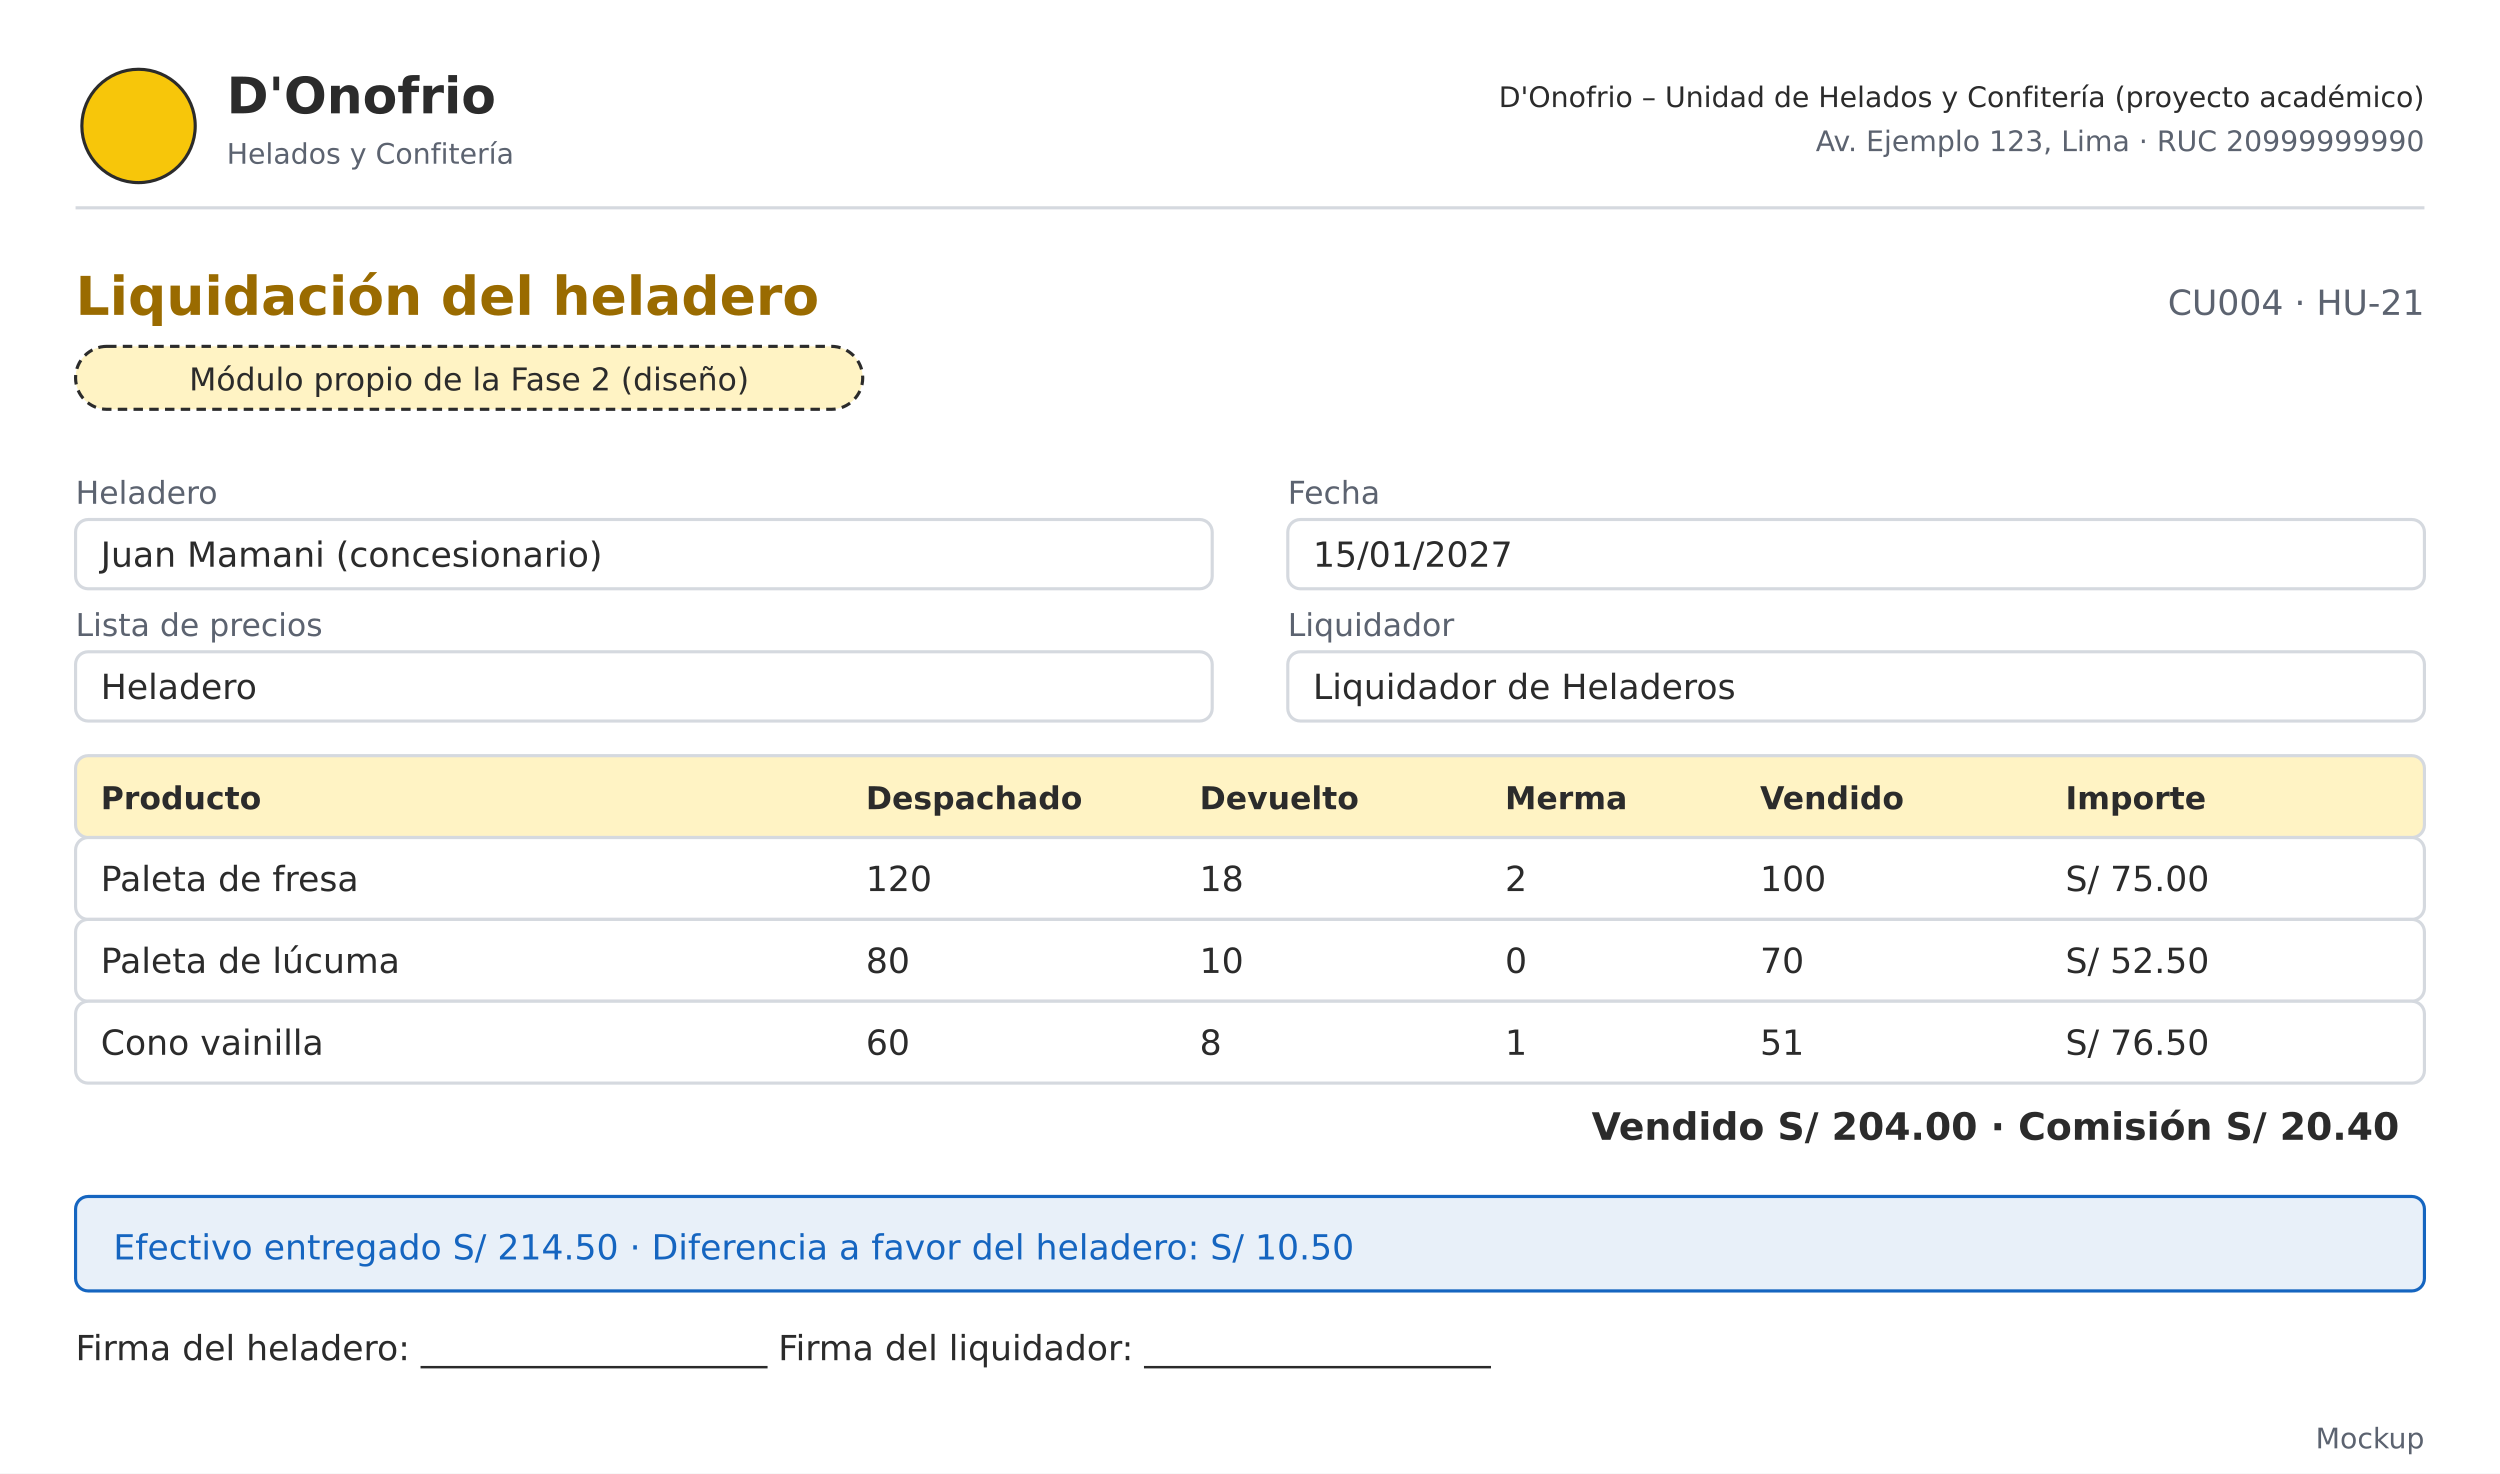
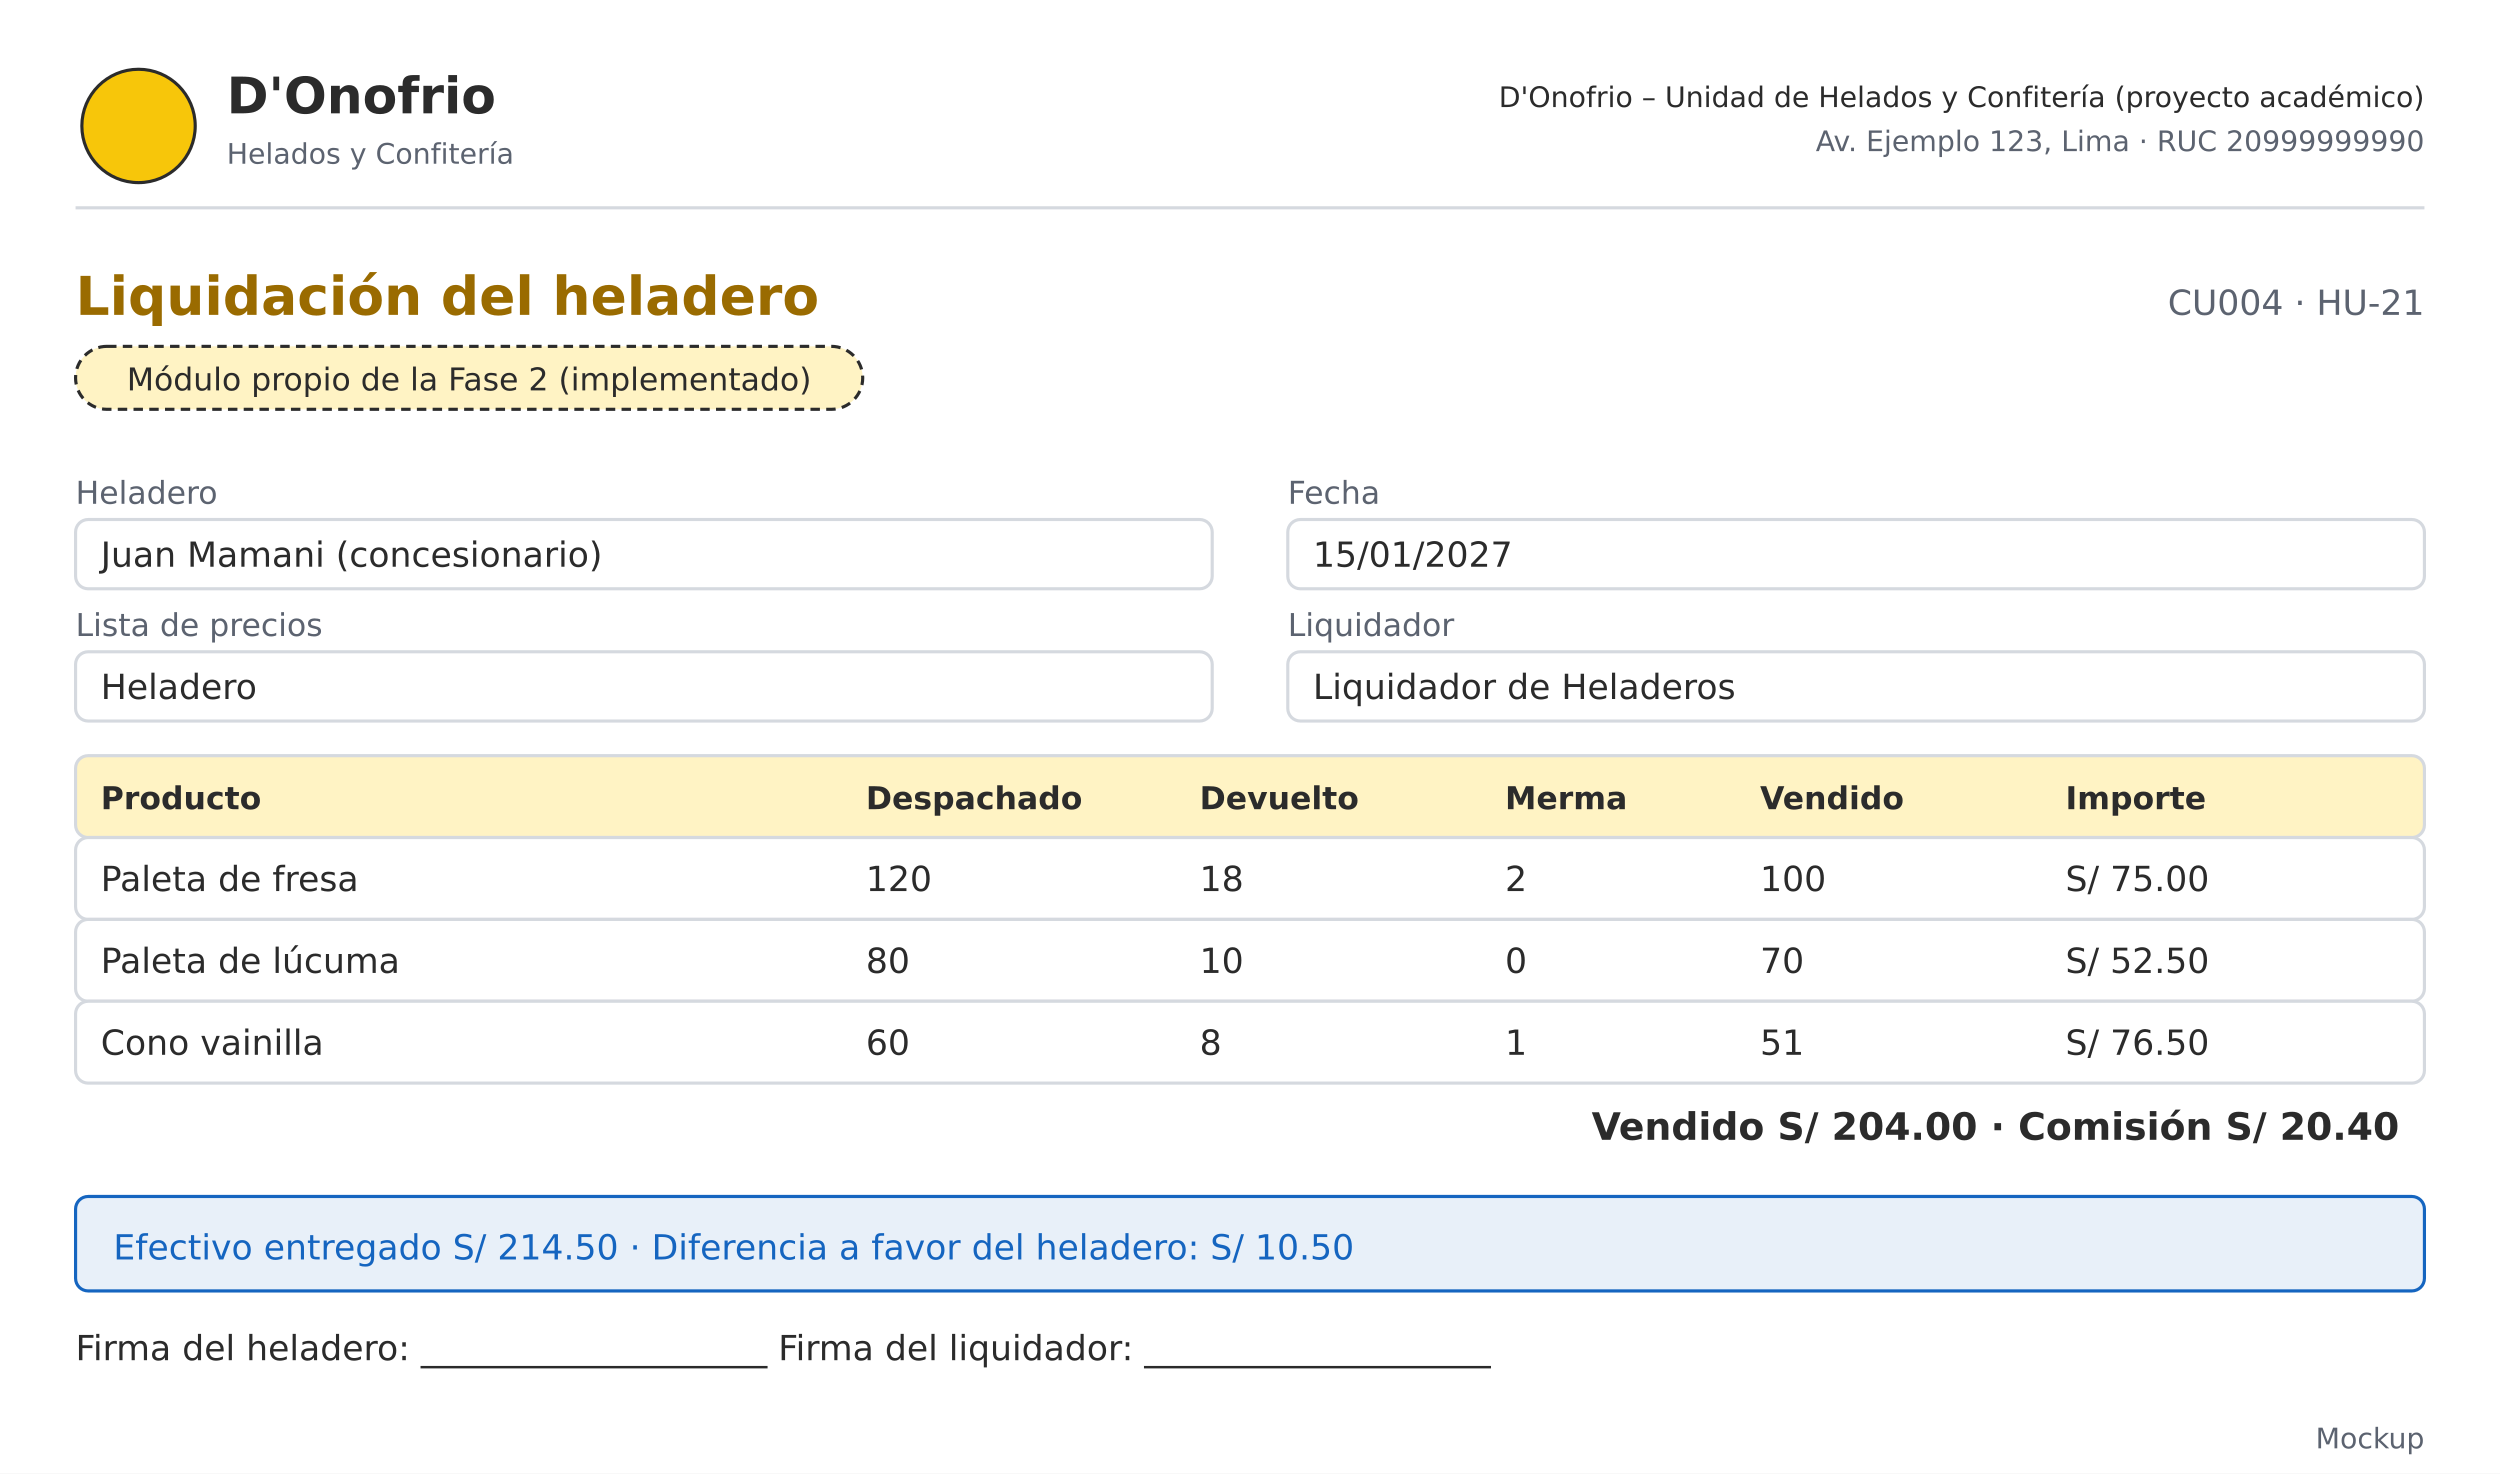
<svg xmlns="http://www.w3.org/2000/svg" width="794" height="468" viewBox="0 0 794 468" font-family="'DejaVu Sans', Arial, sans-serif">
  <rect width="794" height="468" fill="#FFFFFF" />
  <circle cx="44" cy="40" r="18" fill="#F7C60A" stroke="#2B2B2B" />
  <text x="72" y="36" font-size="16" font-weight="bold" text-anchor="start" fill="#2B2B2B">D'Onofrio</text>
  <text x="72" y="52" font-size="9" font-weight="normal" text-anchor="start" fill="#5C6370">Helados y Confitería</text>
  <text x="770" y="34" font-size="9" font-weight="normal" text-anchor="end" fill="#2B2B2B">D'Onofrio – Unidad de Helados y Confitería (proyecto académico)</text>
  <text x="770" y="48" font-size="9" font-weight="normal" text-anchor="end" fill="#5C6370">Av. Ejemplo 123, Lima · RUC 20999999990</text>
  <line x1="24" y1="66" x2="770" y2="66" stroke="#D5D9DF" />
  <text x="24" y="100" font-size="17" font-weight="bold" text-anchor="start" fill="#9A6B00">Liquidación del heladero</text>
  <text x="770" y="100" font-size="11" font-weight="normal" text-anchor="end" fill="#5C6370">CU004 · HU-21</text>
  <rect x="24" y="110" width="250" height="20" rx="10" fill="#FFF3C4" stroke="#2B2B2B" stroke-dasharray="3 2" />
-   <text x="149" y="124" font-size="10" font-weight="normal" text-anchor="middle" fill="#2B2B2B">Módulo propio de la Fase 2 (diseño)</text>
+   <text x="149" y="124" font-size="10" font-weight="normal" text-anchor="middle" fill="#2B2B2B">Módulo propio de la Fase 2 (implementado)</text>
  <text x="24" y="160" font-size="10" font-weight="normal" text-anchor="start" fill="#5C6370">Heladero</text>
  <rect x="24" y="165" width="361" height="22" rx="4" fill="#fff" stroke="#D5D9DF" stroke-width="1" />
  <text x="32" y="180" font-size="11" font-weight="normal" text-anchor="start" fill="#2B2B2B">Juan Mamani (concesionario)</text>
  <text x="409" y="160" font-size="10" font-weight="normal" text-anchor="start" fill="#5C6370">Fecha</text>
  <rect x="409" y="165" width="361" height="22" rx="4" fill="#fff" stroke="#D5D9DF" stroke-width="1" />
  <text x="417" y="180" font-size="11" font-weight="normal" text-anchor="start" fill="#2B2B2B">15/01/2027</text>
  <text x="24" y="202" font-size="10" font-weight="normal" text-anchor="start" fill="#5C6370">Lista de precios</text>
  <rect x="24" y="207" width="361" height="22" rx="4" fill="#fff" stroke="#D5D9DF" stroke-width="1" />
  <text x="32" y="222" font-size="11" font-weight="normal" text-anchor="start" fill="#2B2B2B">Heladero</text>
  <text x="409" y="202" font-size="10" font-weight="normal" text-anchor="start" fill="#5C6370">Liquidador</text>
  <rect x="409" y="207" width="361" height="22" rx="4" fill="#fff" stroke="#D5D9DF" stroke-width="1" />
  <text x="417" y="222" font-size="11" font-weight="normal" text-anchor="start" fill="#2B2B2B">Liquidador de Heladeros</text>
  <rect x="24" y="240" width="746" height="26" rx="4" fill="#FFF3C4" stroke="#D5D9DF" stroke-width="1" />
  <text x="32" y="257" font-size="10" font-weight="bold" text-anchor="start" fill="#2B2B2B">Producto</text>
  <text x="275" y="257" font-size="10" font-weight="bold" text-anchor="start" fill="#2B2B2B">Despachado</text>
  <text x="381" y="257" font-size="10" font-weight="bold" text-anchor="start" fill="#2B2B2B">Devuelto</text>
  <text x="478" y="257" font-size="10" font-weight="bold" text-anchor="start" fill="#2B2B2B">Merma</text>
  <text x="559" y="257" font-size="10" font-weight="bold" text-anchor="start" fill="#2B2B2B">Vendido</text>
  <text x="656" y="257" font-size="10" font-weight="bold" text-anchor="start" fill="#2B2B2B">Importe</text>
  <rect x="24" y="266" width="746" height="26" rx="4" fill="#fff" stroke="#D5D9DF" stroke-width="1" />
  <text x="32" y="283" font-size="11" font-weight="normal" text-anchor="start" fill="#2B2B2B">Paleta de fresa</text>
  <text x="275" y="283" font-size="11" font-weight="normal" text-anchor="start" fill="#2B2B2B">120</text>
  <text x="381" y="283" font-size="11" font-weight="normal" text-anchor="start" fill="#2B2B2B">18</text>
  <text x="478" y="283" font-size="11" font-weight="normal" text-anchor="start" fill="#2B2B2B">2</text>
  <text x="559" y="283" font-size="11" font-weight="normal" text-anchor="start" fill="#2B2B2B">100</text>
  <text x="656" y="283" font-size="11" font-weight="normal" text-anchor="start" fill="#2B2B2B">S/ 75.00</text>
  <rect x="24" y="292" width="746" height="26" rx="4" fill="#fff" stroke="#D5D9DF" stroke-width="1" />
  <text x="32" y="309" font-size="11" font-weight="normal" text-anchor="start" fill="#2B2B2B">Paleta de lúcuma</text>
  <text x="275" y="309" font-size="11" font-weight="normal" text-anchor="start" fill="#2B2B2B">80</text>
  <text x="381" y="309" font-size="11" font-weight="normal" text-anchor="start" fill="#2B2B2B">10</text>
  <text x="478" y="309" font-size="11" font-weight="normal" text-anchor="start" fill="#2B2B2B">0</text>
  <text x="559" y="309" font-size="11" font-weight="normal" text-anchor="start" fill="#2B2B2B">70</text>
  <text x="656" y="309" font-size="11" font-weight="normal" text-anchor="start" fill="#2B2B2B">S/ 52.50</text>
  <rect x="24" y="318" width="746" height="26" rx="4" fill="#fff" stroke="#D5D9DF" stroke-width="1" />
  <text x="32" y="335" font-size="11" font-weight="normal" text-anchor="start" fill="#2B2B2B">Cono vainilla</text>
  <text x="275" y="335" font-size="11" font-weight="normal" text-anchor="start" fill="#2B2B2B">60</text>
  <text x="381" y="335" font-size="11" font-weight="normal" text-anchor="start" fill="#2B2B2B">8</text>
  <text x="478" y="335" font-size="11" font-weight="normal" text-anchor="start" fill="#2B2B2B">1</text>
  <text x="559" y="335" font-size="11" font-weight="normal" text-anchor="start" fill="#2B2B2B">51</text>
  <text x="656" y="335" font-size="11" font-weight="normal" text-anchor="start" fill="#2B2B2B">S/ 76.50</text>
  <text x="762" y="362" font-size="12" font-weight="bold" text-anchor="end" fill="#2B2B2B">Vendido S/ 204.00 · Comisión S/ 20.40</text>
  <rect x="24" y="380" width="746" height="30" rx="4" fill="#1565C018" stroke="#1565C0" />
  <text x="36" y="400" font-size="11" font-weight="normal" text-anchor="start" fill="#1565C0">Efectivo entregado S/ 214.50 · Diferencia a favor del heladero: S/ 10.50</text>
  <text x="24" y="432" font-size="11" font-weight="normal" text-anchor="start" fill="#2B2B2B">Firma del heladero: ____________________        Firma del liquidador: ____________________</text>
  <text x="770" y="460" font-size="9" font-weight="normal" text-anchor="end" fill="#5C6370">Mockup</text>
</svg>
